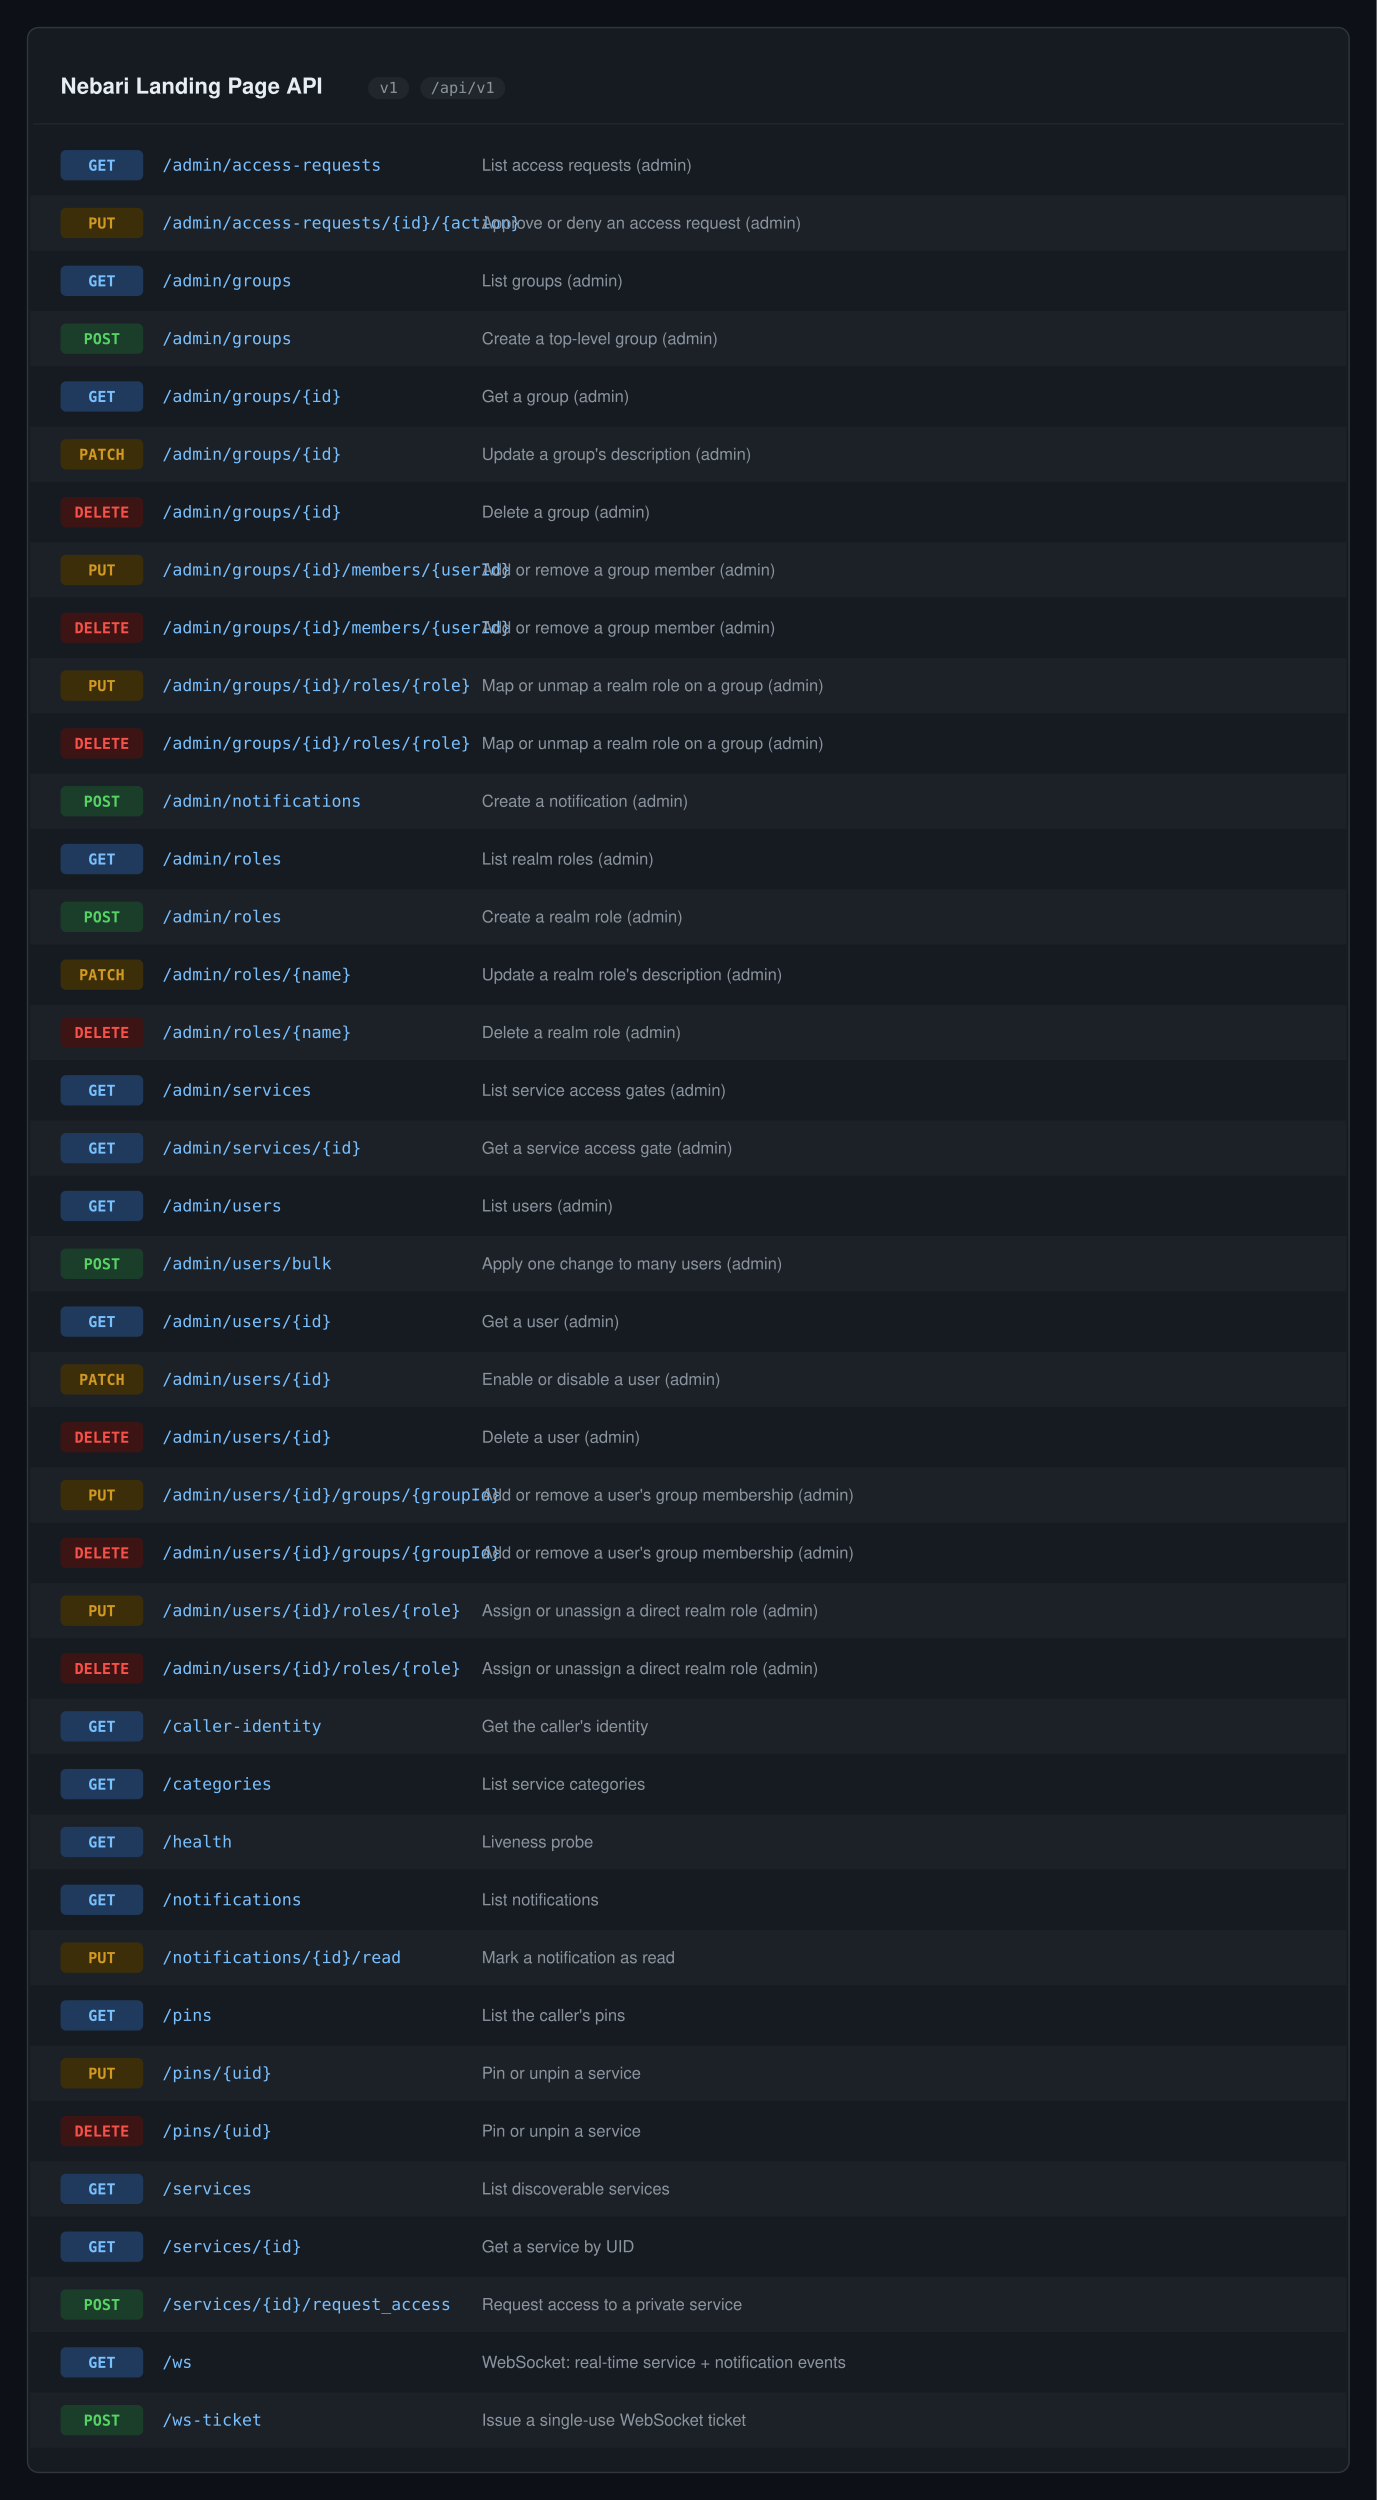
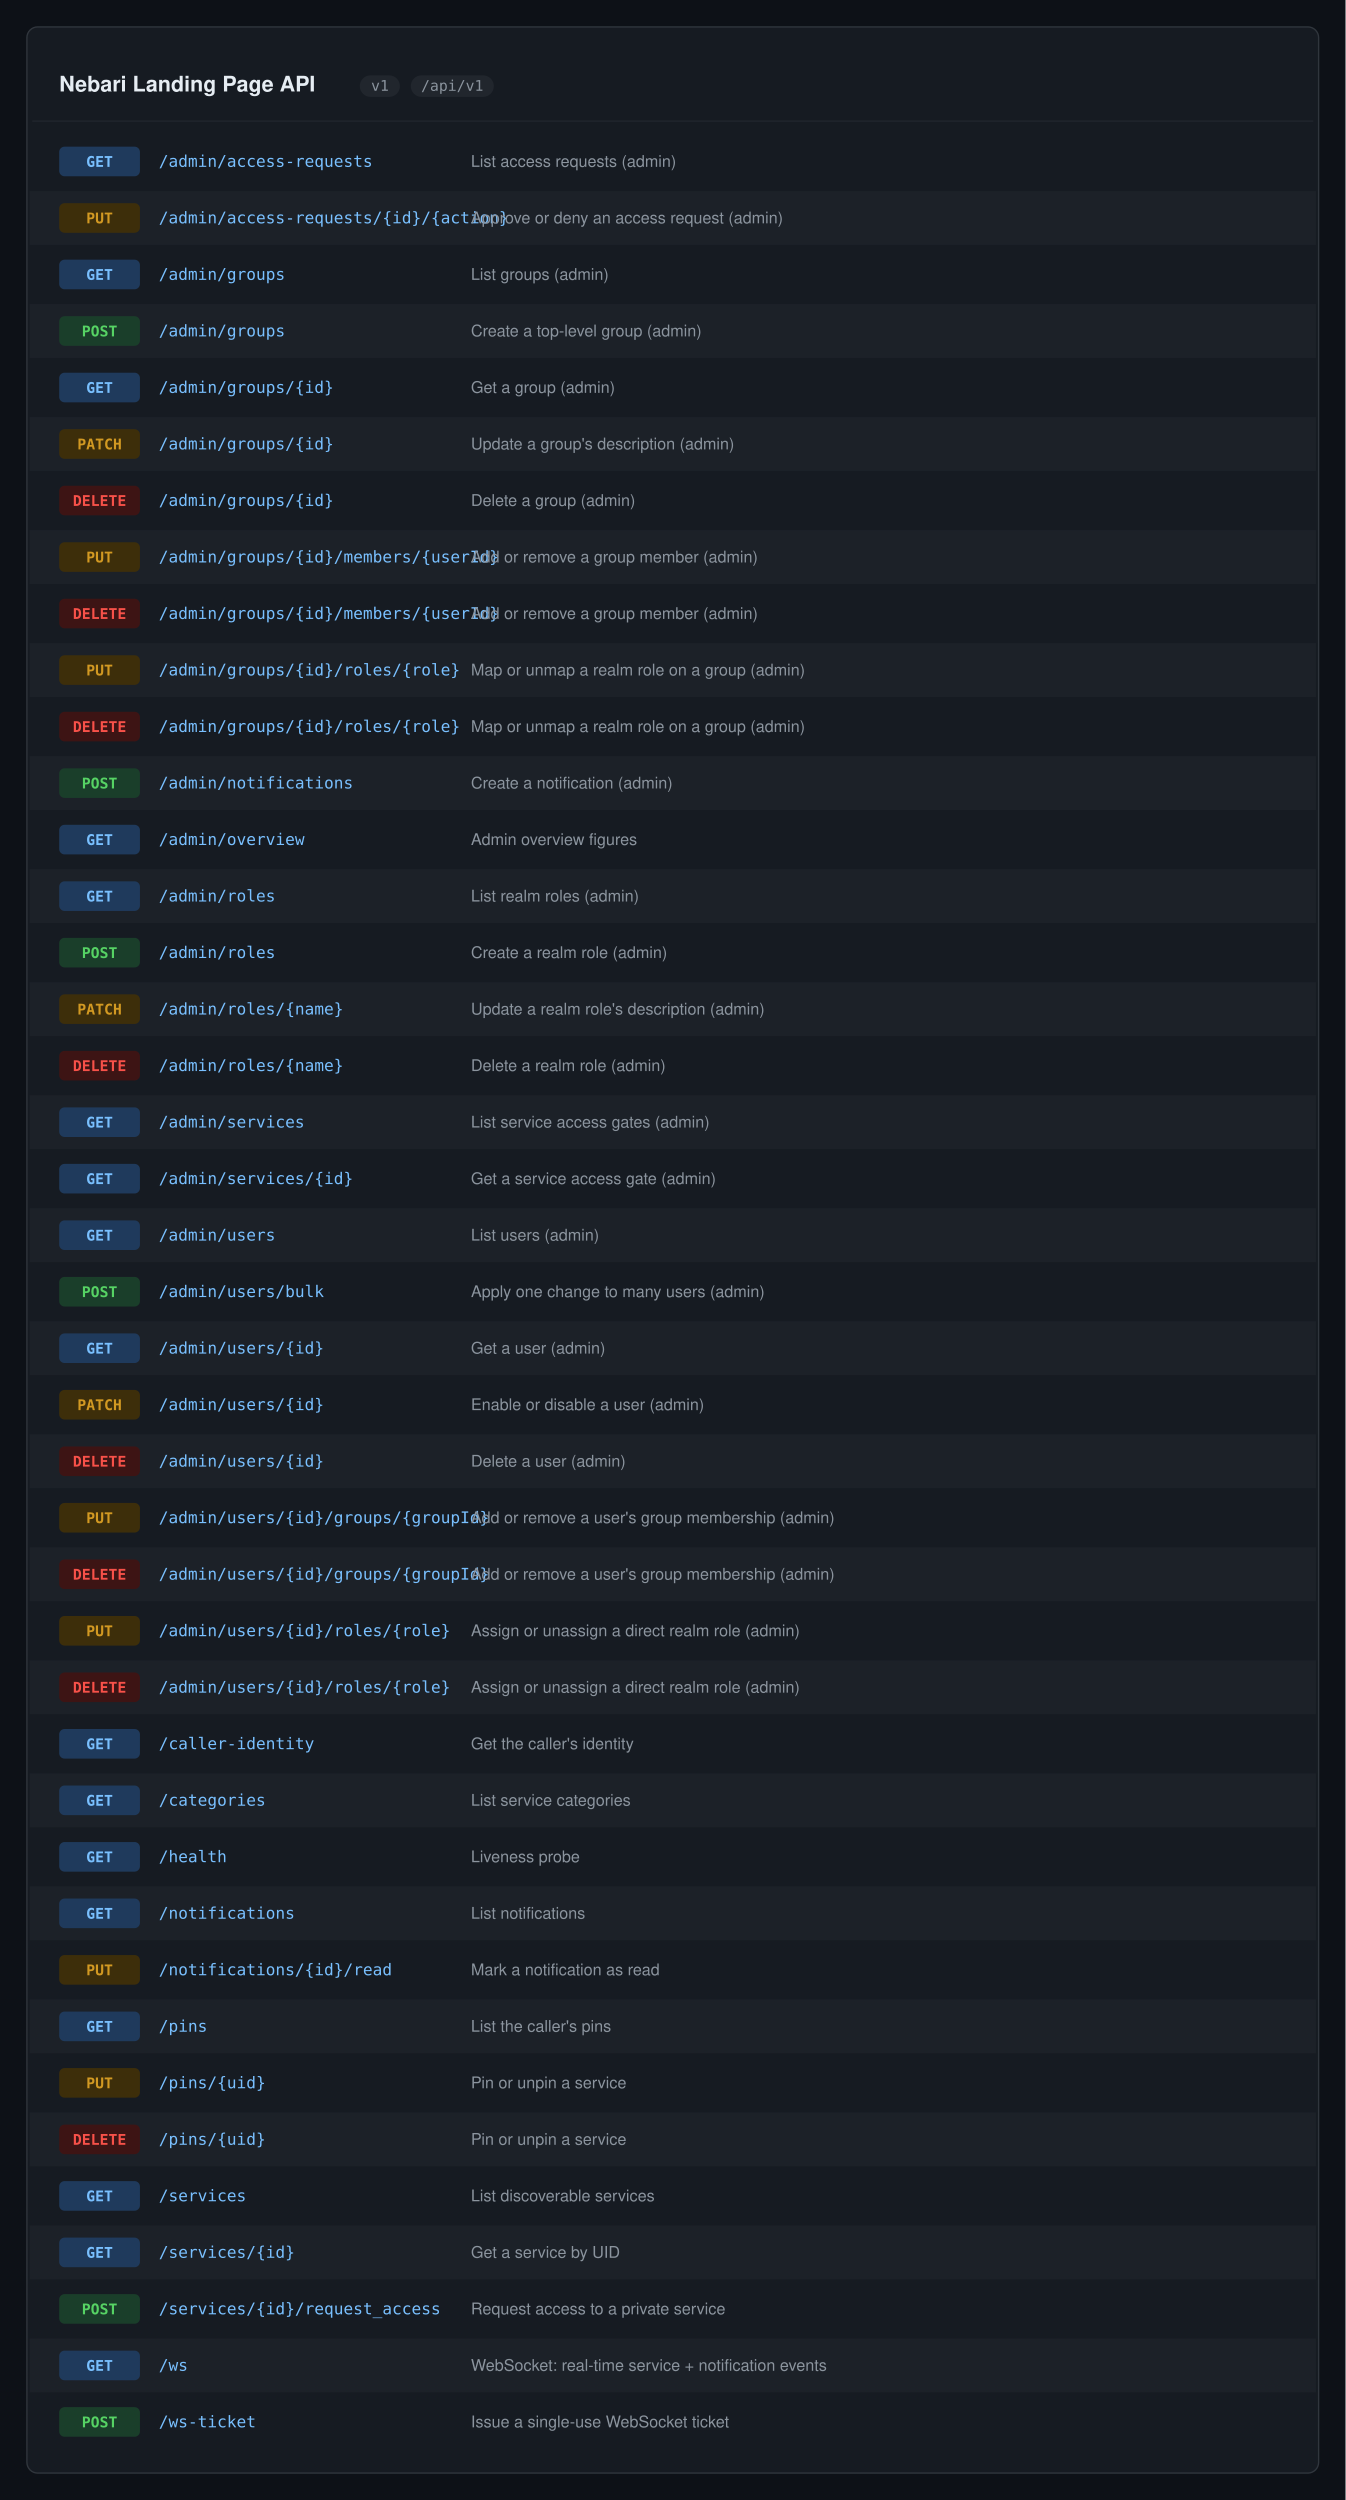
- <svg xmlns="http://www.w3.org/2000/svg" width="1000" height="1816" viewBox="0 0 1000 1816">
-   <rect width="1000" height="1816" fill="#0d1117" />
-   <rect x="20" y="20" width="960" height="1776" rx="8" fill="#161b22" stroke="#30363d" stroke-width="1" />
+ <svg xmlns="http://www.w3.org/2000/svg" width="1000" height="1858" viewBox="0 0 1000 1858">
+   <rect width="1000" height="1858" fill="#0d1117" />
+   <rect x="20" y="20" width="960" height="1818" rx="8" fill="#161b22" stroke="#30363d" stroke-width="1" />
  <text x="44" y="68" font-family="-apple-system,BlinkMacSystemFont,'Segoe UI',Helvetica,Arial,sans-serif" font-size="16" font-weight="600" fill="#e6edf3">Nebari Landing Page API</text>
  <rect x="267.4" y="56.0" width="29.8" height="16" rx="8" fill="#21262d" />
  <text x="282.4" y="67.5" font-family="ui-monospace,'Cascadia Code','Source Code Pro',Menlo,Consolas,monospace" font-size="11" fill="#8b949e" text-anchor="middle">v1</text>
  <rect x="305.3" y="56.0" width="61.7" height="16" rx="8" fill="#21262d" />
  <text x="336.1" y="67.5" font-family="ui-monospace,'Cascadia Code','Source Code Pro',Menlo,Consolas,monospace" font-size="11" fill="#8b949e" text-anchor="middle">/api/v1</text>
  <line x1="24" y1="90" x2="976" y2="90" stroke="#21262d" stroke-width="1" />
  <rect x="44" y="109" width="60" height="22" rx="4" fill="#1f3a5c" />
  <text x="74" y="124" font-family="ui-monospace,'Cascadia Code','Source Code Pro',Menlo,Consolas,monospace" font-size="11" font-weight="600" fill="#79c0ff" text-anchor="middle">GET</text>
  <text x="118" y="124" font-family="ui-monospace,'Cascadia Code','Source Code Pro',Menlo,Consolas,monospace" font-size="12" fill="#79c0ff">/admin/access-requests</text>
  <text x="350" y="124" font-family="-apple-system,BlinkMacSystemFont,'Segoe UI',Helvetica,Arial,sans-serif" font-size="12" fill="#8b949e">List access requests (admin)</text>
  <rect x="22" y="142" width="956" height="40" fill="#1c2128" />
  <rect x="44" y="151" width="60" height="22" rx="4" fill="#3d2e0a" />
  <text x="74" y="166" font-family="ui-monospace,'Cascadia Code','Source Code Pro',Menlo,Consolas,monospace" font-size="11" font-weight="600" fill="#d29922" text-anchor="middle">PUT</text>
  <text x="118" y="166" font-family="ui-monospace,'Cascadia Code','Source Code Pro',Menlo,Consolas,monospace" font-size="12" fill="#79c0ff">/admin/access-requests/{id}/{action}</text>
  <text x="350" y="166" font-family="-apple-system,BlinkMacSystemFont,'Segoe UI',Helvetica,Arial,sans-serif" font-size="12" fill="#8b949e">Approve or deny an access request (admin)</text>
  <rect x="44" y="193" width="60" height="22" rx="4" fill="#1f3a5c" />
  <text x="74" y="208" font-family="ui-monospace,'Cascadia Code','Source Code Pro',Menlo,Consolas,monospace" font-size="11" font-weight="600" fill="#79c0ff" text-anchor="middle">GET</text>
  <text x="118" y="208" font-family="ui-monospace,'Cascadia Code','Source Code Pro',Menlo,Consolas,monospace" font-size="12" fill="#79c0ff">/admin/groups</text>
  <text x="350" y="208" font-family="-apple-system,BlinkMacSystemFont,'Segoe UI',Helvetica,Arial,sans-serif" font-size="12" fill="#8b949e">List groups (admin)</text>
  <rect x="22" y="226" width="956" height="40" fill="#1c2128" />
  <rect x="44" y="235" width="60" height="22" rx="4" fill="#1a3e2a" />
  <text x="74" y="250" font-family="ui-monospace,'Cascadia Code','Source Code Pro',Menlo,Consolas,monospace" font-size="11" font-weight="600" fill="#56d364" text-anchor="middle">POST</text>
  <text x="118" y="250" font-family="ui-monospace,'Cascadia Code','Source Code Pro',Menlo,Consolas,monospace" font-size="12" fill="#79c0ff">/admin/groups</text>
  <text x="350" y="250" font-family="-apple-system,BlinkMacSystemFont,'Segoe UI',Helvetica,Arial,sans-serif" font-size="12" fill="#8b949e">Create a top-level group (admin)</text>
  <rect x="44" y="277" width="60" height="22" rx="4" fill="#1f3a5c" />
  <text x="74" y="292" font-family="ui-monospace,'Cascadia Code','Source Code Pro',Menlo,Consolas,monospace" font-size="11" font-weight="600" fill="#79c0ff" text-anchor="middle">GET</text>
  <text x="118" y="292" font-family="ui-monospace,'Cascadia Code','Source Code Pro',Menlo,Consolas,monospace" font-size="12" fill="#79c0ff">/admin/groups/{id}</text>
  <text x="350" y="292" font-family="-apple-system,BlinkMacSystemFont,'Segoe UI',Helvetica,Arial,sans-serif" font-size="12" fill="#8b949e">Get a group (admin)</text>
  <rect x="22" y="310" width="956" height="40" fill="#1c2128" />
  <rect x="44" y="319" width="60" height="22" rx="4" fill="#3d2e0a" />
  <text x="74" y="334" font-family="ui-monospace,'Cascadia Code','Source Code Pro',Menlo,Consolas,monospace" font-size="11" font-weight="600" fill="#d29922" text-anchor="middle">PATCH</text>
  <text x="118" y="334" font-family="ui-monospace,'Cascadia Code','Source Code Pro',Menlo,Consolas,monospace" font-size="12" fill="#79c0ff">/admin/groups/{id}</text>
  <text x="350" y="334" font-family="-apple-system,BlinkMacSystemFont,'Segoe UI',Helvetica,Arial,sans-serif" font-size="12" fill="#8b949e">Update a group's description (admin)</text>
  <rect x="44" y="361" width="60" height="22" rx="4" fill="#3d1414" />
  <text x="74" y="376" font-family="ui-monospace,'Cascadia Code','Source Code Pro',Menlo,Consolas,monospace" font-size="11" font-weight="600" fill="#f85149" text-anchor="middle">DELETE</text>
  <text x="118" y="376" font-family="ui-monospace,'Cascadia Code','Source Code Pro',Menlo,Consolas,monospace" font-size="12" fill="#79c0ff">/admin/groups/{id}</text>
  <text x="350" y="376" font-family="-apple-system,BlinkMacSystemFont,'Segoe UI',Helvetica,Arial,sans-serif" font-size="12" fill="#8b949e">Delete a group (admin)</text>
  <rect x="22" y="394" width="956" height="40" fill="#1c2128" />
  <rect x="44" y="403" width="60" height="22" rx="4" fill="#3d2e0a" />
  <text x="74" y="418" font-family="ui-monospace,'Cascadia Code','Source Code Pro',Menlo,Consolas,monospace" font-size="11" font-weight="600" fill="#d29922" text-anchor="middle">PUT</text>
  <text x="118" y="418" font-family="ui-monospace,'Cascadia Code','Source Code Pro',Menlo,Consolas,monospace" font-size="12" fill="#79c0ff">/admin/groups/{id}/members/{userId}</text>
  <text x="350" y="418" font-family="-apple-system,BlinkMacSystemFont,'Segoe UI',Helvetica,Arial,sans-serif" font-size="12" fill="#8b949e">Add or remove a group member (admin)</text>
  <rect x="44" y="445" width="60" height="22" rx="4" fill="#3d1414" />
  <text x="74" y="460" font-family="ui-monospace,'Cascadia Code','Source Code Pro',Menlo,Consolas,monospace" font-size="11" font-weight="600" fill="#f85149" text-anchor="middle">DELETE</text>
  <text x="118" y="460" font-family="ui-monospace,'Cascadia Code','Source Code Pro',Menlo,Consolas,monospace" font-size="12" fill="#79c0ff">/admin/groups/{id}/members/{userId}</text>
  <text x="350" y="460" font-family="-apple-system,BlinkMacSystemFont,'Segoe UI',Helvetica,Arial,sans-serif" font-size="12" fill="#8b949e">Add or remove a group member (admin)</text>
  <rect x="22" y="478" width="956" height="40" fill="#1c2128" />
  <rect x="44" y="487" width="60" height="22" rx="4" fill="#3d2e0a" />
  <text x="74" y="502" font-family="ui-monospace,'Cascadia Code','Source Code Pro',Menlo,Consolas,monospace" font-size="11" font-weight="600" fill="#d29922" text-anchor="middle">PUT</text>
  <text x="118" y="502" font-family="ui-monospace,'Cascadia Code','Source Code Pro',Menlo,Consolas,monospace" font-size="12" fill="#79c0ff">/admin/groups/{id}/roles/{role}</text>
  <text x="350" y="502" font-family="-apple-system,BlinkMacSystemFont,'Segoe UI',Helvetica,Arial,sans-serif" font-size="12" fill="#8b949e">Map or unmap a realm role on a group (admin)</text>
  <rect x="44" y="529" width="60" height="22" rx="4" fill="#3d1414" />
  <text x="74" y="544" font-family="ui-monospace,'Cascadia Code','Source Code Pro',Menlo,Consolas,monospace" font-size="11" font-weight="600" fill="#f85149" text-anchor="middle">DELETE</text>
  <text x="118" y="544" font-family="ui-monospace,'Cascadia Code','Source Code Pro',Menlo,Consolas,monospace" font-size="12" fill="#79c0ff">/admin/groups/{id}/roles/{role}</text>
  <text x="350" y="544" font-family="-apple-system,BlinkMacSystemFont,'Segoe UI',Helvetica,Arial,sans-serif" font-size="12" fill="#8b949e">Map or unmap a realm role on a group (admin)</text>
  <rect x="22" y="562" width="956" height="40" fill="#1c2128" />
  <rect x="44" y="571" width="60" height="22" rx="4" fill="#1a3e2a" />
  <text x="74" y="586" font-family="ui-monospace,'Cascadia Code','Source Code Pro',Menlo,Consolas,monospace" font-size="11" font-weight="600" fill="#56d364" text-anchor="middle">POST</text>
  <text x="118" y="586" font-family="ui-monospace,'Cascadia Code','Source Code Pro',Menlo,Consolas,monospace" font-size="12" fill="#79c0ff">/admin/notifications</text>
  <text x="350" y="586" font-family="-apple-system,BlinkMacSystemFont,'Segoe UI',Helvetica,Arial,sans-serif" font-size="12" fill="#8b949e">Create a notification (admin)</text>
  <rect x="44" y="613" width="60" height="22" rx="4" fill="#1f3a5c" />
  <text x="74" y="628" font-family="ui-monospace,'Cascadia Code','Source Code Pro',Menlo,Consolas,monospace" font-size="11" font-weight="600" fill="#79c0ff" text-anchor="middle">GET</text>
-   <text x="118" y="628" font-family="ui-monospace,'Cascadia Code','Source Code Pro',Menlo,Consolas,monospace" font-size="12" fill="#79c0ff">/admin/roles</text>
-   <text x="350" y="628" font-family="-apple-system,BlinkMacSystemFont,'Segoe UI',Helvetica,Arial,sans-serif" font-size="12" fill="#8b949e">List realm roles (admin)</text>
+   <text x="118" y="628" font-family="ui-monospace,'Cascadia Code','Source Code Pro',Menlo,Consolas,monospace" font-size="12" fill="#79c0ff">/admin/overview</text>
+   <text x="350" y="628" font-family="-apple-system,BlinkMacSystemFont,'Segoe UI',Helvetica,Arial,sans-serif" font-size="12" fill="#8b949e">Admin overview figures</text>
  <rect x="22" y="646" width="956" height="40" fill="#1c2128" />
-   <rect x="44" y="655" width="60" height="22" rx="4" fill="#1a3e2a" />
-   <text x="74" y="670" font-family="ui-monospace,'Cascadia Code','Source Code Pro',Menlo,Consolas,monospace" font-size="11" font-weight="600" fill="#56d364" text-anchor="middle">POST</text>
+   <rect x="44" y="655" width="60" height="22" rx="4" fill="#1f3a5c" />
+   <text x="74" y="670" font-family="ui-monospace,'Cascadia Code','Source Code Pro',Menlo,Consolas,monospace" font-size="11" font-weight="600" fill="#79c0ff" text-anchor="middle">GET</text>
  <text x="118" y="670" font-family="ui-monospace,'Cascadia Code','Source Code Pro',Menlo,Consolas,monospace" font-size="12" fill="#79c0ff">/admin/roles</text>
-   <text x="350" y="670" font-family="-apple-system,BlinkMacSystemFont,'Segoe UI',Helvetica,Arial,sans-serif" font-size="12" fill="#8b949e">Create a realm role (admin)</text>
-   <rect x="44" y="697" width="60" height="22" rx="4" fill="#3d2e0a" />
-   <text x="74" y="712" font-family="ui-monospace,'Cascadia Code','Source Code Pro',Menlo,Consolas,monospace" font-size="11" font-weight="600" fill="#d29922" text-anchor="middle">PATCH</text>
-   <text x="118" y="712" font-family="ui-monospace,'Cascadia Code','Source Code Pro',Menlo,Consolas,monospace" font-size="12" fill="#79c0ff">/admin/roles/{name}</text>
-   <text x="350" y="712" font-family="-apple-system,BlinkMacSystemFont,'Segoe UI',Helvetica,Arial,sans-serif" font-size="12" fill="#8b949e">Update a realm role's description (admin)</text>
+   <text x="350" y="670" font-family="-apple-system,BlinkMacSystemFont,'Segoe UI',Helvetica,Arial,sans-serif" font-size="12" fill="#8b949e">List realm roles (admin)</text>
+   <rect x="44" y="697" width="60" height="22" rx="4" fill="#1a3e2a" />
+   <text x="74" y="712" font-family="ui-monospace,'Cascadia Code','Source Code Pro',Menlo,Consolas,monospace" font-size="11" font-weight="600" fill="#56d364" text-anchor="middle">POST</text>
+   <text x="118" y="712" font-family="ui-monospace,'Cascadia Code','Source Code Pro',Menlo,Consolas,monospace" font-size="12" fill="#79c0ff">/admin/roles</text>
+   <text x="350" y="712" font-family="-apple-system,BlinkMacSystemFont,'Segoe UI',Helvetica,Arial,sans-serif" font-size="12" fill="#8b949e">Create a realm role (admin)</text>
  <rect x="22" y="730" width="956" height="40" fill="#1c2128" />
-   <rect x="44" y="739" width="60" height="22" rx="4" fill="#3d1414" />
-   <text x="74" y="754" font-family="ui-monospace,'Cascadia Code','Source Code Pro',Menlo,Consolas,monospace" font-size="11" font-weight="600" fill="#f85149" text-anchor="middle">DELETE</text>
+   <rect x="44" y="739" width="60" height="22" rx="4" fill="#3d2e0a" />
+   <text x="74" y="754" font-family="ui-monospace,'Cascadia Code','Source Code Pro',Menlo,Consolas,monospace" font-size="11" font-weight="600" fill="#d29922" text-anchor="middle">PATCH</text>
  <text x="118" y="754" font-family="ui-monospace,'Cascadia Code','Source Code Pro',Menlo,Consolas,monospace" font-size="12" fill="#79c0ff">/admin/roles/{name}</text>
-   <text x="350" y="754" font-family="-apple-system,BlinkMacSystemFont,'Segoe UI',Helvetica,Arial,sans-serif" font-size="12" fill="#8b949e">Delete a realm role (admin)</text>
-   <rect x="44" y="781" width="60" height="22" rx="4" fill="#1f3a5c" />
-   <text x="74" y="796" font-family="ui-monospace,'Cascadia Code','Source Code Pro',Menlo,Consolas,monospace" font-size="11" font-weight="600" fill="#79c0ff" text-anchor="middle">GET</text>
-   <text x="118" y="796" font-family="ui-monospace,'Cascadia Code','Source Code Pro',Menlo,Consolas,monospace" font-size="12" fill="#79c0ff">/admin/services</text>
-   <text x="350" y="796" font-family="-apple-system,BlinkMacSystemFont,'Segoe UI',Helvetica,Arial,sans-serif" font-size="12" fill="#8b949e">List service access gates (admin)</text>
+   <text x="350" y="754" font-family="-apple-system,BlinkMacSystemFont,'Segoe UI',Helvetica,Arial,sans-serif" font-size="12" fill="#8b949e">Update a realm role's description (admin)</text>
+   <rect x="44" y="781" width="60" height="22" rx="4" fill="#3d1414" />
+   <text x="74" y="796" font-family="ui-monospace,'Cascadia Code','Source Code Pro',Menlo,Consolas,monospace" font-size="11" font-weight="600" fill="#f85149" text-anchor="middle">DELETE</text>
+   <text x="118" y="796" font-family="ui-monospace,'Cascadia Code','Source Code Pro',Menlo,Consolas,monospace" font-size="12" fill="#79c0ff">/admin/roles/{name}</text>
+   <text x="350" y="796" font-family="-apple-system,BlinkMacSystemFont,'Segoe UI',Helvetica,Arial,sans-serif" font-size="12" fill="#8b949e">Delete a realm role (admin)</text>
  <rect x="22" y="814" width="956" height="40" fill="#1c2128" />
  <rect x="44" y="823" width="60" height="22" rx="4" fill="#1f3a5c" />
  <text x="74" y="838" font-family="ui-monospace,'Cascadia Code','Source Code Pro',Menlo,Consolas,monospace" font-size="11" font-weight="600" fill="#79c0ff" text-anchor="middle">GET</text>
-   <text x="118" y="838" font-family="ui-monospace,'Cascadia Code','Source Code Pro',Menlo,Consolas,monospace" font-size="12" fill="#79c0ff">/admin/services/{id}</text>
-   <text x="350" y="838" font-family="-apple-system,BlinkMacSystemFont,'Segoe UI',Helvetica,Arial,sans-serif" font-size="12" fill="#8b949e">Get a service access gate (admin)</text>
+   <text x="118" y="838" font-family="ui-monospace,'Cascadia Code','Source Code Pro',Menlo,Consolas,monospace" font-size="12" fill="#79c0ff">/admin/services</text>
+   <text x="350" y="838" font-family="-apple-system,BlinkMacSystemFont,'Segoe UI',Helvetica,Arial,sans-serif" font-size="12" fill="#8b949e">List service access gates (admin)</text>
  <rect x="44" y="865" width="60" height="22" rx="4" fill="#1f3a5c" />
  <text x="74" y="880" font-family="ui-monospace,'Cascadia Code','Source Code Pro',Menlo,Consolas,monospace" font-size="11" font-weight="600" fill="#79c0ff" text-anchor="middle">GET</text>
-   <text x="118" y="880" font-family="ui-monospace,'Cascadia Code','Source Code Pro',Menlo,Consolas,monospace" font-size="12" fill="#79c0ff">/admin/users</text>
-   <text x="350" y="880" font-family="-apple-system,BlinkMacSystemFont,'Segoe UI',Helvetica,Arial,sans-serif" font-size="12" fill="#8b949e">List users (admin)</text>
+   <text x="118" y="880" font-family="ui-monospace,'Cascadia Code','Source Code Pro',Menlo,Consolas,monospace" font-size="12" fill="#79c0ff">/admin/services/{id}</text>
+   <text x="350" y="880" font-family="-apple-system,BlinkMacSystemFont,'Segoe UI',Helvetica,Arial,sans-serif" font-size="12" fill="#8b949e">Get a service access gate (admin)</text>
  <rect x="22" y="898" width="956" height="40" fill="#1c2128" />
-   <rect x="44" y="907" width="60" height="22" rx="4" fill="#1a3e2a" />
-   <text x="74" y="922" font-family="ui-monospace,'Cascadia Code','Source Code Pro',Menlo,Consolas,monospace" font-size="11" font-weight="600" fill="#56d364" text-anchor="middle">POST</text>
-   <text x="118" y="922" font-family="ui-monospace,'Cascadia Code','Source Code Pro',Menlo,Consolas,monospace" font-size="12" fill="#79c0ff">/admin/users/bulk</text>
-   <text x="350" y="922" font-family="-apple-system,BlinkMacSystemFont,'Segoe UI',Helvetica,Arial,sans-serif" font-size="12" fill="#8b949e">Apply one change to many users (admin)</text>
-   <rect x="44" y="949" width="60" height="22" rx="4" fill="#1f3a5c" />
-   <text x="74" y="964" font-family="ui-monospace,'Cascadia Code','Source Code Pro',Menlo,Consolas,monospace" font-size="11" font-weight="600" fill="#79c0ff" text-anchor="middle">GET</text>
-   <text x="118" y="964" font-family="ui-monospace,'Cascadia Code','Source Code Pro',Menlo,Consolas,monospace" font-size="12" fill="#79c0ff">/admin/users/{id}</text>
-   <text x="350" y="964" font-family="-apple-system,BlinkMacSystemFont,'Segoe UI',Helvetica,Arial,sans-serif" font-size="12" fill="#8b949e">Get a user (admin)</text>
+   <rect x="44" y="907" width="60" height="22" rx="4" fill="#1f3a5c" />
+   <text x="74" y="922" font-family="ui-monospace,'Cascadia Code','Source Code Pro',Menlo,Consolas,monospace" font-size="11" font-weight="600" fill="#79c0ff" text-anchor="middle">GET</text>
+   <text x="118" y="922" font-family="ui-monospace,'Cascadia Code','Source Code Pro',Menlo,Consolas,monospace" font-size="12" fill="#79c0ff">/admin/users</text>
+   <text x="350" y="922" font-family="-apple-system,BlinkMacSystemFont,'Segoe UI',Helvetica,Arial,sans-serif" font-size="12" fill="#8b949e">List users (admin)</text>
+   <rect x="44" y="949" width="60" height="22" rx="4" fill="#1a3e2a" />
+   <text x="74" y="964" font-family="ui-monospace,'Cascadia Code','Source Code Pro',Menlo,Consolas,monospace" font-size="11" font-weight="600" fill="#56d364" text-anchor="middle">POST</text>
+   <text x="118" y="964" font-family="ui-monospace,'Cascadia Code','Source Code Pro',Menlo,Consolas,monospace" font-size="12" fill="#79c0ff">/admin/users/bulk</text>
+   <text x="350" y="964" font-family="-apple-system,BlinkMacSystemFont,'Segoe UI',Helvetica,Arial,sans-serif" font-size="12" fill="#8b949e">Apply one change to many users (admin)</text>
  <rect x="22" y="982" width="956" height="40" fill="#1c2128" />
-   <rect x="44" y="991" width="60" height="22" rx="4" fill="#3d2e0a" />
-   <text x="74" y="1006" font-family="ui-monospace,'Cascadia Code','Source Code Pro',Menlo,Consolas,monospace" font-size="11" font-weight="600" fill="#d29922" text-anchor="middle">PATCH</text>
+   <rect x="44" y="991" width="60" height="22" rx="4" fill="#1f3a5c" />
+   <text x="74" y="1006" font-family="ui-monospace,'Cascadia Code','Source Code Pro',Menlo,Consolas,monospace" font-size="11" font-weight="600" fill="#79c0ff" text-anchor="middle">GET</text>
  <text x="118" y="1006" font-family="ui-monospace,'Cascadia Code','Source Code Pro',Menlo,Consolas,monospace" font-size="12" fill="#79c0ff">/admin/users/{id}</text>
-   <text x="350" y="1006" font-family="-apple-system,BlinkMacSystemFont,'Segoe UI',Helvetica,Arial,sans-serif" font-size="12" fill="#8b949e">Enable or disable a user (admin)</text>
-   <rect x="44" y="1033" width="60" height="22" rx="4" fill="#3d1414" />
-   <text x="74" y="1048" font-family="ui-monospace,'Cascadia Code','Source Code Pro',Menlo,Consolas,monospace" font-size="11" font-weight="600" fill="#f85149" text-anchor="middle">DELETE</text>
+   <text x="350" y="1006" font-family="-apple-system,BlinkMacSystemFont,'Segoe UI',Helvetica,Arial,sans-serif" font-size="12" fill="#8b949e">Get a user (admin)</text>
+   <rect x="44" y="1033" width="60" height="22" rx="4" fill="#3d2e0a" />
+   <text x="74" y="1048" font-family="ui-monospace,'Cascadia Code','Source Code Pro',Menlo,Consolas,monospace" font-size="11" font-weight="600" fill="#d29922" text-anchor="middle">PATCH</text>
  <text x="118" y="1048" font-family="ui-monospace,'Cascadia Code','Source Code Pro',Menlo,Consolas,monospace" font-size="12" fill="#79c0ff">/admin/users/{id}</text>
-   <text x="350" y="1048" font-family="-apple-system,BlinkMacSystemFont,'Segoe UI',Helvetica,Arial,sans-serif" font-size="12" fill="#8b949e">Delete a user (admin)</text>
+   <text x="350" y="1048" font-family="-apple-system,BlinkMacSystemFont,'Segoe UI',Helvetica,Arial,sans-serif" font-size="12" fill="#8b949e">Enable or disable a user (admin)</text>
  <rect x="22" y="1066" width="956" height="40" fill="#1c2128" />
-   <rect x="44" y="1075" width="60" height="22" rx="4" fill="#3d2e0a" />
-   <text x="74" y="1090" font-family="ui-monospace,'Cascadia Code','Source Code Pro',Menlo,Consolas,monospace" font-size="11" font-weight="600" fill="#d29922" text-anchor="middle">PUT</text>
-   <text x="118" y="1090" font-family="ui-monospace,'Cascadia Code','Source Code Pro',Menlo,Consolas,monospace" font-size="12" fill="#79c0ff">/admin/users/{id}/groups/{groupId}</text>
-   <text x="350" y="1090" font-family="-apple-system,BlinkMacSystemFont,'Segoe UI',Helvetica,Arial,sans-serif" font-size="12" fill="#8b949e">Add or remove a user's group membership (admin)</text>
-   <rect x="44" y="1117" width="60" height="22" rx="4" fill="#3d1414" />
-   <text x="74" y="1132" font-family="ui-monospace,'Cascadia Code','Source Code Pro',Menlo,Consolas,monospace" font-size="11" font-weight="600" fill="#f85149" text-anchor="middle">DELETE</text>
+   <rect x="44" y="1075" width="60" height="22" rx="4" fill="#3d1414" />
+   <text x="74" y="1090" font-family="ui-monospace,'Cascadia Code','Source Code Pro',Menlo,Consolas,monospace" font-size="11" font-weight="600" fill="#f85149" text-anchor="middle">DELETE</text>
+   <text x="118" y="1090" font-family="ui-monospace,'Cascadia Code','Source Code Pro',Menlo,Consolas,monospace" font-size="12" fill="#79c0ff">/admin/users/{id}</text>
+   <text x="350" y="1090" font-family="-apple-system,BlinkMacSystemFont,'Segoe UI',Helvetica,Arial,sans-serif" font-size="12" fill="#8b949e">Delete a user (admin)</text>
+   <rect x="44" y="1117" width="60" height="22" rx="4" fill="#3d2e0a" />
+   <text x="74" y="1132" font-family="ui-monospace,'Cascadia Code','Source Code Pro',Menlo,Consolas,monospace" font-size="11" font-weight="600" fill="#d29922" text-anchor="middle">PUT</text>
  <text x="118" y="1132" font-family="ui-monospace,'Cascadia Code','Source Code Pro',Menlo,Consolas,monospace" font-size="12" fill="#79c0ff">/admin/users/{id}/groups/{groupId}</text>
  <text x="350" y="1132" font-family="-apple-system,BlinkMacSystemFont,'Segoe UI',Helvetica,Arial,sans-serif" font-size="12" fill="#8b949e">Add or remove a user's group membership (admin)</text>
  <rect x="22" y="1150" width="956" height="40" fill="#1c2128" />
-   <rect x="44" y="1159" width="60" height="22" rx="4" fill="#3d2e0a" />
-   <text x="74" y="1174" font-family="ui-monospace,'Cascadia Code','Source Code Pro',Menlo,Consolas,monospace" font-size="11" font-weight="600" fill="#d29922" text-anchor="middle">PUT</text>
-   <text x="118" y="1174" font-family="ui-monospace,'Cascadia Code','Source Code Pro',Menlo,Consolas,monospace" font-size="12" fill="#79c0ff">/admin/users/{id}/roles/{role}</text>
-   <text x="350" y="1174" font-family="-apple-system,BlinkMacSystemFont,'Segoe UI',Helvetica,Arial,sans-serif" font-size="12" fill="#8b949e">Assign or unassign a direct realm role (admin)</text>
-   <rect x="44" y="1201" width="60" height="22" rx="4" fill="#3d1414" />
-   <text x="74" y="1216" font-family="ui-monospace,'Cascadia Code','Source Code Pro',Menlo,Consolas,monospace" font-size="11" font-weight="600" fill="#f85149" text-anchor="middle">DELETE</text>
+   <rect x="44" y="1159" width="60" height="22" rx="4" fill="#3d1414" />
+   <text x="74" y="1174" font-family="ui-monospace,'Cascadia Code','Source Code Pro',Menlo,Consolas,monospace" font-size="11" font-weight="600" fill="#f85149" text-anchor="middle">DELETE</text>
+   <text x="118" y="1174" font-family="ui-monospace,'Cascadia Code','Source Code Pro',Menlo,Consolas,monospace" font-size="12" fill="#79c0ff">/admin/users/{id}/groups/{groupId}</text>
+   <text x="350" y="1174" font-family="-apple-system,BlinkMacSystemFont,'Segoe UI',Helvetica,Arial,sans-serif" font-size="12" fill="#8b949e">Add or remove a user's group membership (admin)</text>
+   <rect x="44" y="1201" width="60" height="22" rx="4" fill="#3d2e0a" />
+   <text x="74" y="1216" font-family="ui-monospace,'Cascadia Code','Source Code Pro',Menlo,Consolas,monospace" font-size="11" font-weight="600" fill="#d29922" text-anchor="middle">PUT</text>
  <text x="118" y="1216" font-family="ui-monospace,'Cascadia Code','Source Code Pro',Menlo,Consolas,monospace" font-size="12" fill="#79c0ff">/admin/users/{id}/roles/{role}</text>
  <text x="350" y="1216" font-family="-apple-system,BlinkMacSystemFont,'Segoe UI',Helvetica,Arial,sans-serif" font-size="12" fill="#8b949e">Assign or unassign a direct realm role (admin)</text>
  <rect x="22" y="1234" width="956" height="40" fill="#1c2128" />
-   <rect x="44" y="1243" width="60" height="22" rx="4" fill="#1f3a5c" />
-   <text x="74" y="1258" font-family="ui-monospace,'Cascadia Code','Source Code Pro',Menlo,Consolas,monospace" font-size="11" font-weight="600" fill="#79c0ff" text-anchor="middle">GET</text>
-   <text x="118" y="1258" font-family="ui-monospace,'Cascadia Code','Source Code Pro',Menlo,Consolas,monospace" font-size="12" fill="#79c0ff">/caller-identity</text>
-   <text x="350" y="1258" font-family="-apple-system,BlinkMacSystemFont,'Segoe UI',Helvetica,Arial,sans-serif" font-size="12" fill="#8b949e">Get the caller's identity</text>
+   <rect x="44" y="1243" width="60" height="22" rx="4" fill="#3d1414" />
+   <text x="74" y="1258" font-family="ui-monospace,'Cascadia Code','Source Code Pro',Menlo,Consolas,monospace" font-size="11" font-weight="600" fill="#f85149" text-anchor="middle">DELETE</text>
+   <text x="118" y="1258" font-family="ui-monospace,'Cascadia Code','Source Code Pro',Menlo,Consolas,monospace" font-size="12" fill="#79c0ff">/admin/users/{id}/roles/{role}</text>
+   <text x="350" y="1258" font-family="-apple-system,BlinkMacSystemFont,'Segoe UI',Helvetica,Arial,sans-serif" font-size="12" fill="#8b949e">Assign or unassign a direct realm role (admin)</text>
  <rect x="44" y="1285" width="60" height="22" rx="4" fill="#1f3a5c" />
  <text x="74" y="1300" font-family="ui-monospace,'Cascadia Code','Source Code Pro',Menlo,Consolas,monospace" font-size="11" font-weight="600" fill="#79c0ff" text-anchor="middle">GET</text>
-   <text x="118" y="1300" font-family="ui-monospace,'Cascadia Code','Source Code Pro',Menlo,Consolas,monospace" font-size="12" fill="#79c0ff">/categories</text>
-   <text x="350" y="1300" font-family="-apple-system,BlinkMacSystemFont,'Segoe UI',Helvetica,Arial,sans-serif" font-size="12" fill="#8b949e">List service categories</text>
+   <text x="118" y="1300" font-family="ui-monospace,'Cascadia Code','Source Code Pro',Menlo,Consolas,monospace" font-size="12" fill="#79c0ff">/caller-identity</text>
+   <text x="350" y="1300" font-family="-apple-system,BlinkMacSystemFont,'Segoe UI',Helvetica,Arial,sans-serif" font-size="12" fill="#8b949e">Get the caller's identity</text>
  <rect x="22" y="1318" width="956" height="40" fill="#1c2128" />
  <rect x="44" y="1327" width="60" height="22" rx="4" fill="#1f3a5c" />
  <text x="74" y="1342" font-family="ui-monospace,'Cascadia Code','Source Code Pro',Menlo,Consolas,monospace" font-size="11" font-weight="600" fill="#79c0ff" text-anchor="middle">GET</text>
-   <text x="118" y="1342" font-family="ui-monospace,'Cascadia Code','Source Code Pro',Menlo,Consolas,monospace" font-size="12" fill="#79c0ff">/health</text>
-   <text x="350" y="1342" font-family="-apple-system,BlinkMacSystemFont,'Segoe UI',Helvetica,Arial,sans-serif" font-size="12" fill="#8b949e">Liveness probe</text>
+   <text x="118" y="1342" font-family="ui-monospace,'Cascadia Code','Source Code Pro',Menlo,Consolas,monospace" font-size="12" fill="#79c0ff">/categories</text>
+   <text x="350" y="1342" font-family="-apple-system,BlinkMacSystemFont,'Segoe UI',Helvetica,Arial,sans-serif" font-size="12" fill="#8b949e">List service categories</text>
  <rect x="44" y="1369" width="60" height="22" rx="4" fill="#1f3a5c" />
  <text x="74" y="1384" font-family="ui-monospace,'Cascadia Code','Source Code Pro',Menlo,Consolas,monospace" font-size="11" font-weight="600" fill="#79c0ff" text-anchor="middle">GET</text>
-   <text x="118" y="1384" font-family="ui-monospace,'Cascadia Code','Source Code Pro',Menlo,Consolas,monospace" font-size="12" fill="#79c0ff">/notifications</text>
-   <text x="350" y="1384" font-family="-apple-system,BlinkMacSystemFont,'Segoe UI',Helvetica,Arial,sans-serif" font-size="12" fill="#8b949e">List notifications</text>
+   <text x="118" y="1384" font-family="ui-monospace,'Cascadia Code','Source Code Pro',Menlo,Consolas,monospace" font-size="12" fill="#79c0ff">/health</text>
+   <text x="350" y="1384" font-family="-apple-system,BlinkMacSystemFont,'Segoe UI',Helvetica,Arial,sans-serif" font-size="12" fill="#8b949e">Liveness probe</text>
  <rect x="22" y="1402" width="956" height="40" fill="#1c2128" />
-   <rect x="44" y="1411" width="60" height="22" rx="4" fill="#3d2e0a" />
-   <text x="74" y="1426" font-family="ui-monospace,'Cascadia Code','Source Code Pro',Menlo,Consolas,monospace" font-size="11" font-weight="600" fill="#d29922" text-anchor="middle">PUT</text>
-   <text x="118" y="1426" font-family="ui-monospace,'Cascadia Code','Source Code Pro',Menlo,Consolas,monospace" font-size="12" fill="#79c0ff">/notifications/{id}/read</text>
-   <text x="350" y="1426" font-family="-apple-system,BlinkMacSystemFont,'Segoe UI',Helvetica,Arial,sans-serif" font-size="12" fill="#8b949e">Mark a notification as read</text>
-   <rect x="44" y="1453" width="60" height="22" rx="4" fill="#1f3a5c" />
-   <text x="74" y="1468" font-family="ui-monospace,'Cascadia Code','Source Code Pro',Menlo,Consolas,monospace" font-size="11" font-weight="600" fill="#79c0ff" text-anchor="middle">GET</text>
-   <text x="118" y="1468" font-family="ui-monospace,'Cascadia Code','Source Code Pro',Menlo,Consolas,monospace" font-size="12" fill="#79c0ff">/pins</text>
-   <text x="350" y="1468" font-family="-apple-system,BlinkMacSystemFont,'Segoe UI',Helvetica,Arial,sans-serif" font-size="12" fill="#8b949e">List the caller's pins</text>
+   <rect x="44" y="1411" width="60" height="22" rx="4" fill="#1f3a5c" />
+   <text x="74" y="1426" font-family="ui-monospace,'Cascadia Code','Source Code Pro',Menlo,Consolas,monospace" font-size="11" font-weight="600" fill="#79c0ff" text-anchor="middle">GET</text>
+   <text x="118" y="1426" font-family="ui-monospace,'Cascadia Code','Source Code Pro',Menlo,Consolas,monospace" font-size="12" fill="#79c0ff">/notifications</text>
+   <text x="350" y="1426" font-family="-apple-system,BlinkMacSystemFont,'Segoe UI',Helvetica,Arial,sans-serif" font-size="12" fill="#8b949e">List notifications</text>
+   <rect x="44" y="1453" width="60" height="22" rx="4" fill="#3d2e0a" />
+   <text x="74" y="1468" font-family="ui-monospace,'Cascadia Code','Source Code Pro',Menlo,Consolas,monospace" font-size="11" font-weight="600" fill="#d29922" text-anchor="middle">PUT</text>
+   <text x="118" y="1468" font-family="ui-monospace,'Cascadia Code','Source Code Pro',Menlo,Consolas,monospace" font-size="12" fill="#79c0ff">/notifications/{id}/read</text>
+   <text x="350" y="1468" font-family="-apple-system,BlinkMacSystemFont,'Segoe UI',Helvetica,Arial,sans-serif" font-size="12" fill="#8b949e">Mark a notification as read</text>
  <rect x="22" y="1486" width="956" height="40" fill="#1c2128" />
-   <rect x="44" y="1495" width="60" height="22" rx="4" fill="#3d2e0a" />
-   <text x="74" y="1510" font-family="ui-monospace,'Cascadia Code','Source Code Pro',Menlo,Consolas,monospace" font-size="11" font-weight="600" fill="#d29922" text-anchor="middle">PUT</text>
-   <text x="118" y="1510" font-family="ui-monospace,'Cascadia Code','Source Code Pro',Menlo,Consolas,monospace" font-size="12" fill="#79c0ff">/pins/{uid}</text>
-   <text x="350" y="1510" font-family="-apple-system,BlinkMacSystemFont,'Segoe UI',Helvetica,Arial,sans-serif" font-size="12" fill="#8b949e">Pin or unpin a service</text>
-   <rect x="44" y="1537" width="60" height="22" rx="4" fill="#3d1414" />
-   <text x="74" y="1552" font-family="ui-monospace,'Cascadia Code','Source Code Pro',Menlo,Consolas,monospace" font-size="11" font-weight="600" fill="#f85149" text-anchor="middle">DELETE</text>
+   <rect x="44" y="1495" width="60" height="22" rx="4" fill="#1f3a5c" />
+   <text x="74" y="1510" font-family="ui-monospace,'Cascadia Code','Source Code Pro',Menlo,Consolas,monospace" font-size="11" font-weight="600" fill="#79c0ff" text-anchor="middle">GET</text>
+   <text x="118" y="1510" font-family="ui-monospace,'Cascadia Code','Source Code Pro',Menlo,Consolas,monospace" font-size="12" fill="#79c0ff">/pins</text>
+   <text x="350" y="1510" font-family="-apple-system,BlinkMacSystemFont,'Segoe UI',Helvetica,Arial,sans-serif" font-size="12" fill="#8b949e">List the caller's pins</text>
+   <rect x="44" y="1537" width="60" height="22" rx="4" fill="#3d2e0a" />
+   <text x="74" y="1552" font-family="ui-monospace,'Cascadia Code','Source Code Pro',Menlo,Consolas,monospace" font-size="11" font-weight="600" fill="#d29922" text-anchor="middle">PUT</text>
  <text x="118" y="1552" font-family="ui-monospace,'Cascadia Code','Source Code Pro',Menlo,Consolas,monospace" font-size="12" fill="#79c0ff">/pins/{uid}</text>
  <text x="350" y="1552" font-family="-apple-system,BlinkMacSystemFont,'Segoe UI',Helvetica,Arial,sans-serif" font-size="12" fill="#8b949e">Pin or unpin a service</text>
  <rect x="22" y="1570" width="956" height="40" fill="#1c2128" />
-   <rect x="44" y="1579" width="60" height="22" rx="4" fill="#1f3a5c" />
-   <text x="74" y="1594" font-family="ui-monospace,'Cascadia Code','Source Code Pro',Menlo,Consolas,monospace" font-size="11" font-weight="600" fill="#79c0ff" text-anchor="middle">GET</text>
-   <text x="118" y="1594" font-family="ui-monospace,'Cascadia Code','Source Code Pro',Menlo,Consolas,monospace" font-size="12" fill="#79c0ff">/services</text>
-   <text x="350" y="1594" font-family="-apple-system,BlinkMacSystemFont,'Segoe UI',Helvetica,Arial,sans-serif" font-size="12" fill="#8b949e">List discoverable services</text>
+   <rect x="44" y="1579" width="60" height="22" rx="4" fill="#3d1414" />
+   <text x="74" y="1594" font-family="ui-monospace,'Cascadia Code','Source Code Pro',Menlo,Consolas,monospace" font-size="11" font-weight="600" fill="#f85149" text-anchor="middle">DELETE</text>
+   <text x="118" y="1594" font-family="ui-monospace,'Cascadia Code','Source Code Pro',Menlo,Consolas,monospace" font-size="12" fill="#79c0ff">/pins/{uid}</text>
+   <text x="350" y="1594" font-family="-apple-system,BlinkMacSystemFont,'Segoe UI',Helvetica,Arial,sans-serif" font-size="12" fill="#8b949e">Pin or unpin a service</text>
  <rect x="44" y="1621" width="60" height="22" rx="4" fill="#1f3a5c" />
  <text x="74" y="1636" font-family="ui-monospace,'Cascadia Code','Source Code Pro',Menlo,Consolas,monospace" font-size="11" font-weight="600" fill="#79c0ff" text-anchor="middle">GET</text>
-   <text x="118" y="1636" font-family="ui-monospace,'Cascadia Code','Source Code Pro',Menlo,Consolas,monospace" font-size="12" fill="#79c0ff">/services/{id}</text>
-   <text x="350" y="1636" font-family="-apple-system,BlinkMacSystemFont,'Segoe UI',Helvetica,Arial,sans-serif" font-size="12" fill="#8b949e">Get a service by UID</text>
+   <text x="118" y="1636" font-family="ui-monospace,'Cascadia Code','Source Code Pro',Menlo,Consolas,monospace" font-size="12" fill="#79c0ff">/services</text>
+   <text x="350" y="1636" font-family="-apple-system,BlinkMacSystemFont,'Segoe UI',Helvetica,Arial,sans-serif" font-size="12" fill="#8b949e">List discoverable services</text>
  <rect x="22" y="1654" width="956" height="40" fill="#1c2128" />
-   <rect x="44" y="1663" width="60" height="22" rx="4" fill="#1a3e2a" />
-   <text x="74" y="1678" font-family="ui-monospace,'Cascadia Code','Source Code Pro',Menlo,Consolas,monospace" font-size="11" font-weight="600" fill="#56d364" text-anchor="middle">POST</text>
-   <text x="118" y="1678" font-family="ui-monospace,'Cascadia Code','Source Code Pro',Menlo,Consolas,monospace" font-size="12" fill="#79c0ff">/services/{id}/request_access</text>
-   <text x="350" y="1678" font-family="-apple-system,BlinkMacSystemFont,'Segoe UI',Helvetica,Arial,sans-serif" font-size="12" fill="#8b949e">Request access to a private service</text>
-   <rect x="44" y="1705" width="60" height="22" rx="4" fill="#1f3a5c" />
-   <text x="74" y="1720" font-family="ui-monospace,'Cascadia Code','Source Code Pro',Menlo,Consolas,monospace" font-size="11" font-weight="600" fill="#79c0ff" text-anchor="middle">GET</text>
-   <text x="118" y="1720" font-family="ui-monospace,'Cascadia Code','Source Code Pro',Menlo,Consolas,monospace" font-size="12" fill="#79c0ff">/ws</text>
-   <text x="350" y="1720" font-family="-apple-system,BlinkMacSystemFont,'Segoe UI',Helvetica,Arial,sans-serif" font-size="12" fill="#8b949e">WebSocket: real-time service + notification events</text>
+   <rect x="44" y="1663" width="60" height="22" rx="4" fill="#1f3a5c" />
+   <text x="74" y="1678" font-family="ui-monospace,'Cascadia Code','Source Code Pro',Menlo,Consolas,monospace" font-size="11" font-weight="600" fill="#79c0ff" text-anchor="middle">GET</text>
+   <text x="118" y="1678" font-family="ui-monospace,'Cascadia Code','Source Code Pro',Menlo,Consolas,monospace" font-size="12" fill="#79c0ff">/services/{id}</text>
+   <text x="350" y="1678" font-family="-apple-system,BlinkMacSystemFont,'Segoe UI',Helvetica,Arial,sans-serif" font-size="12" fill="#8b949e">Get a service by UID</text>
+   <rect x="44" y="1705" width="60" height="22" rx="4" fill="#1a3e2a" />
+   <text x="74" y="1720" font-family="ui-monospace,'Cascadia Code','Source Code Pro',Menlo,Consolas,monospace" font-size="11" font-weight="600" fill="#56d364" text-anchor="middle">POST</text>
+   <text x="118" y="1720" font-family="ui-monospace,'Cascadia Code','Source Code Pro',Menlo,Consolas,monospace" font-size="12" fill="#79c0ff">/services/{id}/request_access</text>
+   <text x="350" y="1720" font-family="-apple-system,BlinkMacSystemFont,'Segoe UI',Helvetica,Arial,sans-serif" font-size="12" fill="#8b949e">Request access to a private service</text>
  <rect x="22" y="1738" width="956" height="40" fill="#1c2128" />
-   <rect x="44" y="1747" width="60" height="22" rx="4" fill="#1a3e2a" />
-   <text x="74" y="1762" font-family="ui-monospace,'Cascadia Code','Source Code Pro',Menlo,Consolas,monospace" font-size="11" font-weight="600" fill="#56d364" text-anchor="middle">POST</text>
-   <text x="118" y="1762" font-family="ui-monospace,'Cascadia Code','Source Code Pro',Menlo,Consolas,monospace" font-size="12" fill="#79c0ff">/ws-ticket</text>
-   <text x="350" y="1762" font-family="-apple-system,BlinkMacSystemFont,'Segoe UI',Helvetica,Arial,sans-serif" font-size="12" fill="#8b949e">Issue a single-use WebSocket ticket</text>
+   <rect x="44" y="1747" width="60" height="22" rx="4" fill="#1f3a5c" />
+   <text x="74" y="1762" font-family="ui-monospace,'Cascadia Code','Source Code Pro',Menlo,Consolas,monospace" font-size="11" font-weight="600" fill="#79c0ff" text-anchor="middle">GET</text>
+   <text x="118" y="1762" font-family="ui-monospace,'Cascadia Code','Source Code Pro',Menlo,Consolas,monospace" font-size="12" fill="#79c0ff">/ws</text>
+   <text x="350" y="1762" font-family="-apple-system,BlinkMacSystemFont,'Segoe UI',Helvetica,Arial,sans-serif" font-size="12" fill="#8b949e">WebSocket: real-time service + notification events</text>
+   <rect x="44" y="1789" width="60" height="22" rx="4" fill="#1a3e2a" />
+   <text x="74" y="1804" font-family="ui-monospace,'Cascadia Code','Source Code Pro',Menlo,Consolas,monospace" font-size="11" font-weight="600" fill="#56d364" text-anchor="middle">POST</text>
+   <text x="118" y="1804" font-family="ui-monospace,'Cascadia Code','Source Code Pro',Menlo,Consolas,monospace" font-size="12" fill="#79c0ff">/ws-ticket</text>
+   <text x="350" y="1804" font-family="-apple-system,BlinkMacSystemFont,'Segoe UI',Helvetica,Arial,sans-serif" font-size="12" fill="#8b949e">Issue a single-use WebSocket ticket</text>
</svg>
